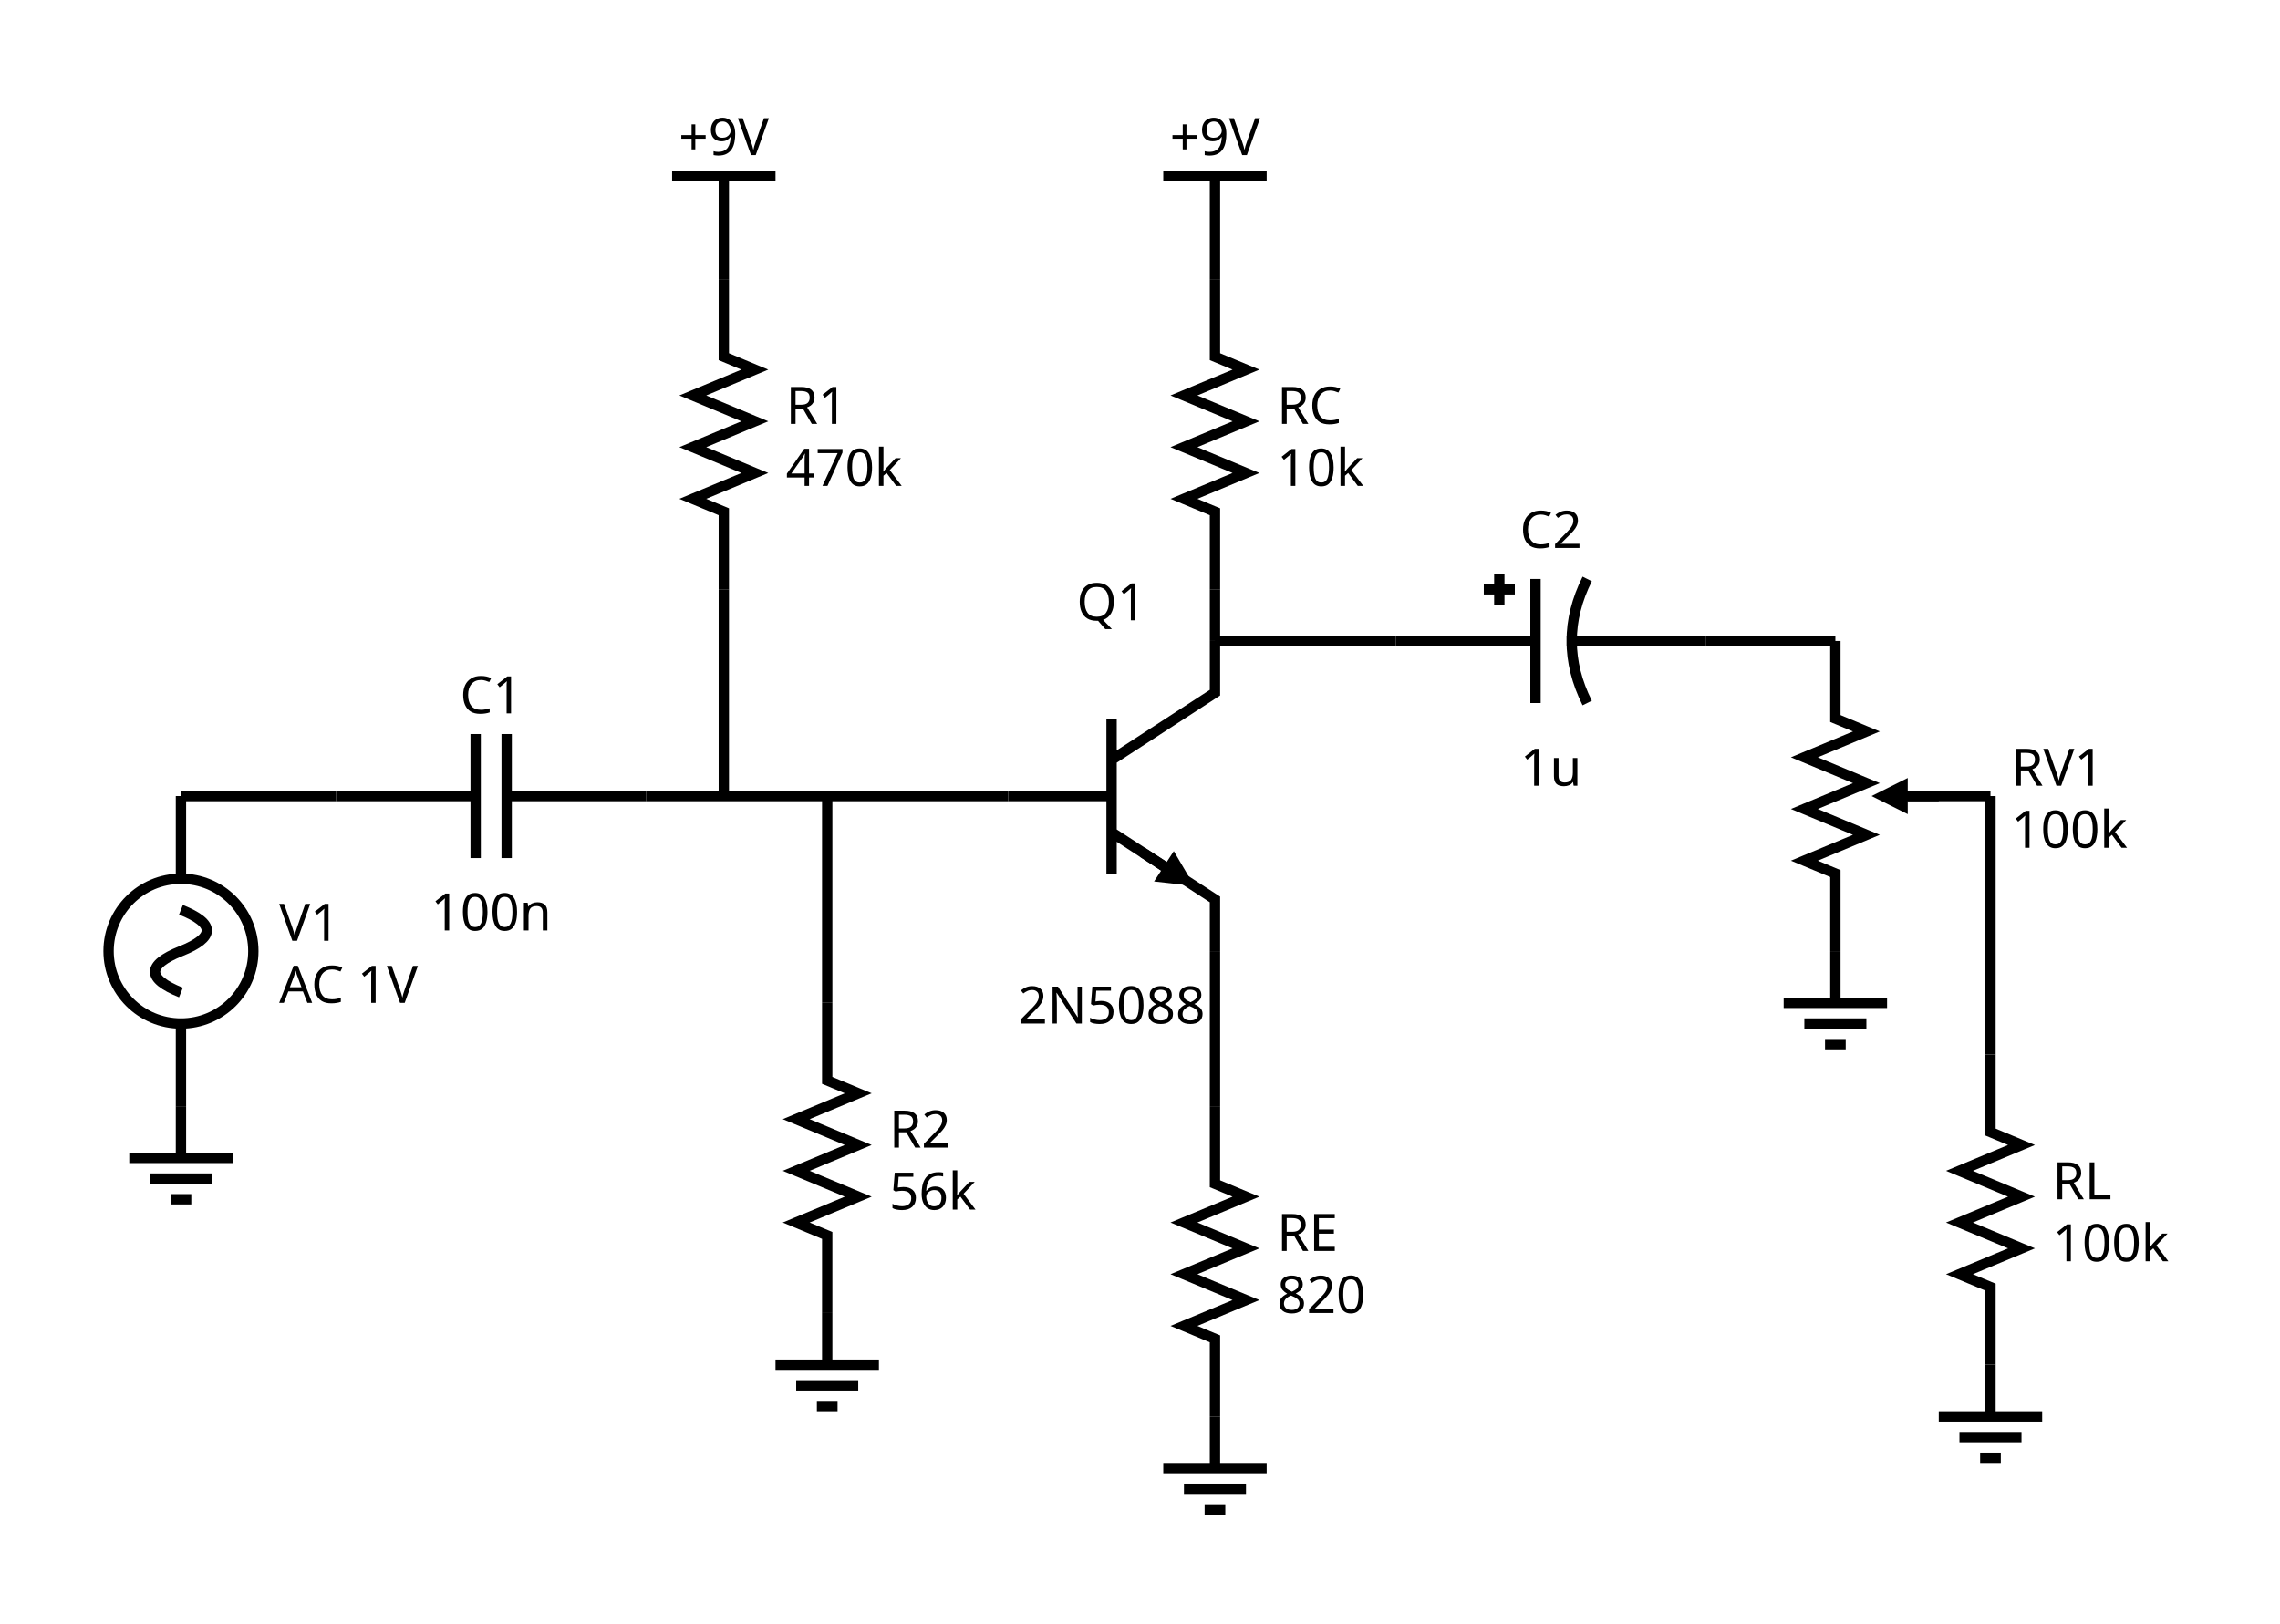
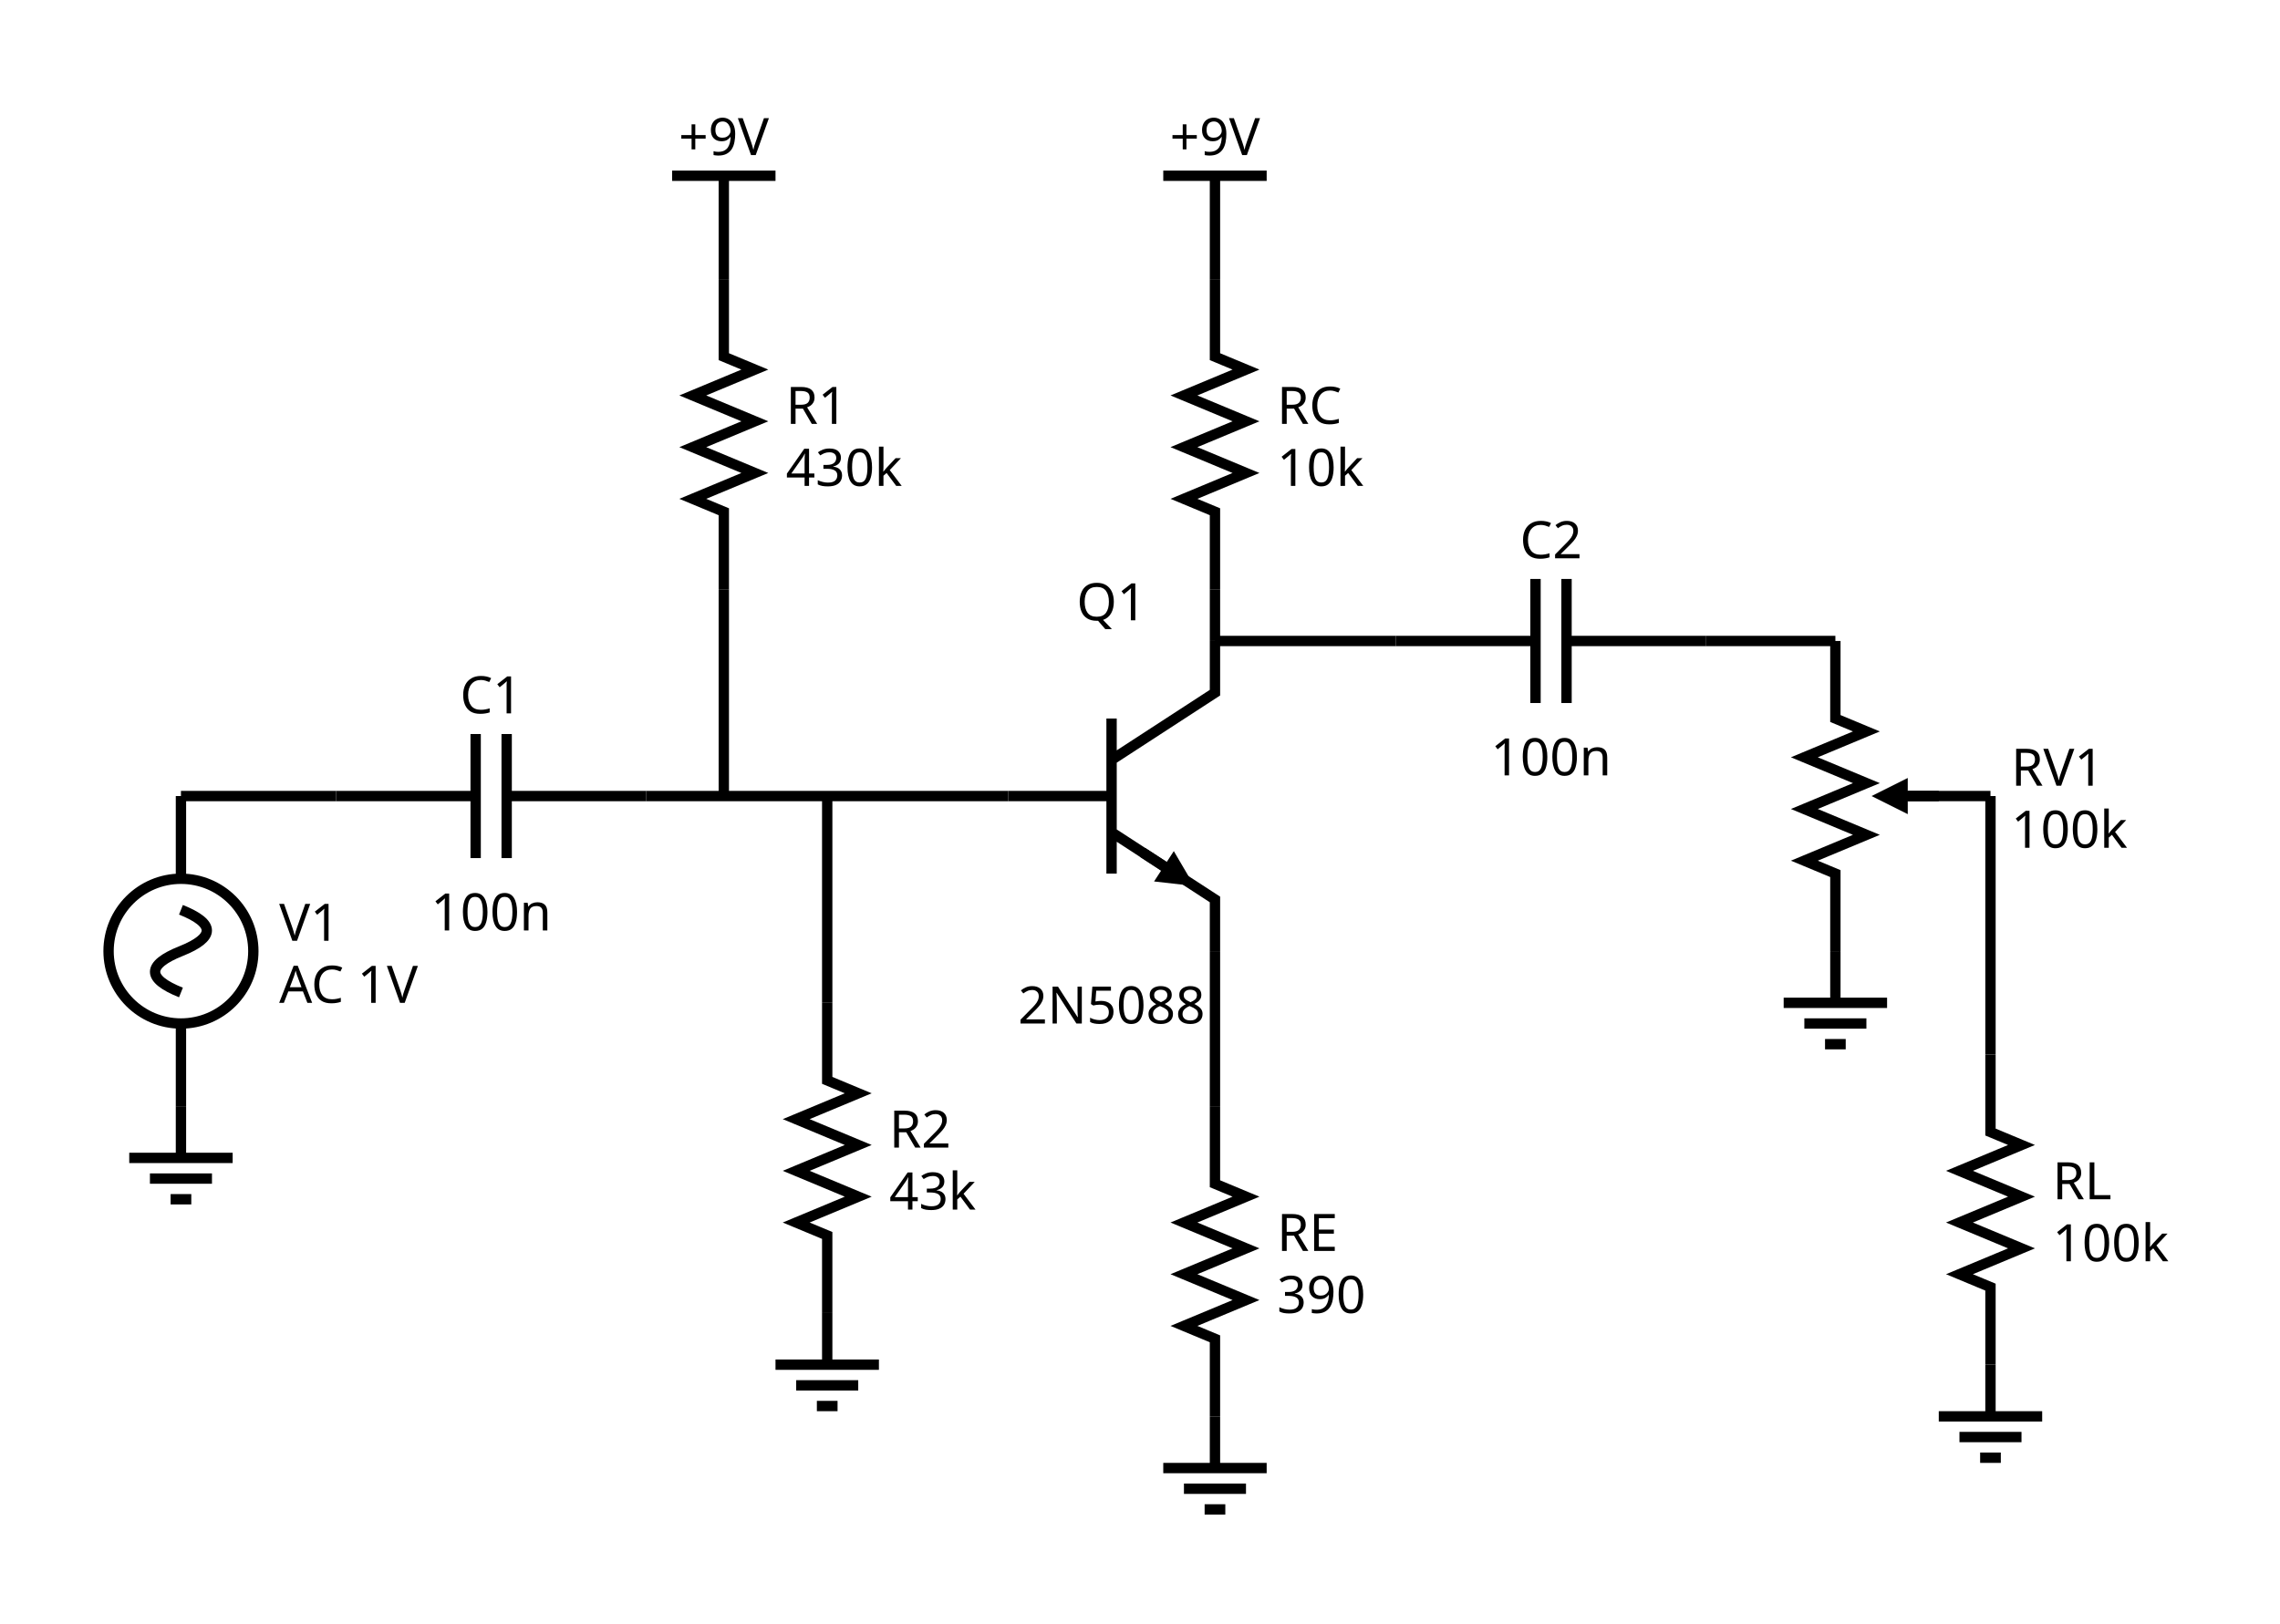
<svg xmlns="http://www.w3.org/2000/svg" viewBox="-35 -14 441 314" fill="none" stroke="currentColor" stroke-width="2">
  <g data-ref="C1" transform="translate(30 140)">
    <path d="M0 0H27M33 0H60M27 -12V12M33 -12V12" />
  </g>
  <g data-ref="C2" transform="translate(235 110)">
-     <path d="M0 0H27M27 -12V12M37 -12Q31 0 37 12M33 0H60M17 -10H23M20 -13V-7" />
+     <path d="M0 0H27M33 0H60M27 -12V12M33 -12V12" />
  </g>
  <g data-ref="Q1" transform="translate(160 140)">
    <path d="M0 0H20M20 -15V15M20 -7L40 -20V-30M20 7L40 20V30" />
    <path d="M26 10.9L30.13 13.59" />
    <path fill="currentColor" stroke="none" d="M36 17.4L28.22 16.52L32.04 10.65Z" />
  </g>
  <g data-ref="R1" transform="translate(105 40) rotate(-270)">
    <path d="M0 0H15L17.5 -6L22.5 6L27.5 -6L32.5 6L37.5 -6L42.5 6L45 0H60" />
  </g>
  <g transform="translate(105 40)">
    <path d="M0 0V-20M-10 -20H10" />
  </g>
  <g data-ref="R2" transform="translate(125 180) rotate(-270)">
    <path d="M0 0H15L17.5 -6L22.5 6L27.5 -6L32.5 6L37.5 -6L42.5 6L45 0H60" />
  </g>
  <g transform="translate(125 240)">
    <path d="M0 0V10M-10 10H10M-6 14H6M-2 18H2" />
  </g>
  <g data-ref="RC" transform="translate(200 40) rotate(-270)">
    <path d="M0 0H15L17.5 -6L22.5 6L27.5 -6L32.5 6L37.5 -6L42.5 6L45 0H60" />
  </g>
  <g data-ref="RE" transform="translate(200 200) rotate(-270)">
    <path d="M0 0H15L17.5 -6L22.5 6L27.5 -6L32.5 6L37.5 -6L42.5 6L45 0H60" />
  </g>
  <g transform="translate(200 260)">
    <path d="M0 0V10M-10 10H10M-6 14H6M-2 18H2" />
  </g>
  <g data-ref="RL" transform="translate(350 190) rotate(-270)">
    <path d="M0 0H15L17.5 -6L22.5 6L27.5 -6L32.5 6L37.5 -6L42.5 6L45 0H60" />
  </g>
  <g transform="translate(350 250)">
    <path d="M0 0V10M-10 10H10M-6 14H6M-2 18H2" />
  </g>
  <g data-ref="RV1" transform="translate(320 110) rotate(-270)">
    <path d="M0 0H15L17.5 -6L22.5 6L27.5 -6L32.5 6L37.5 -6L42.5 6L45 0H60M30 -30V-12" />
    <path d="M30 -20L30 -14" />
    <path fill="currentColor" stroke="none" d="M30 -7L26.5 -14L33.5 -14Z" />
  </g>
  <g transform="translate(320 170)">
    <path d="M0 0V10M-10 10H10M-6 14H6M-2 18H2" />
  </g>
  <g data-ref="V1" transform="translate(0 140) rotate(-270)">
    <path d="M0 0H16M44 0H60M22 0Q26 -10 30 0T38 0" />
    <circle cx="30" cy="0" r="14" />
  </g>
  <g transform="translate(0 200)">
    <path d="M0 0V10M-10 10H10M-6 14H6M-2 18H2" />
  </g>
  <g data-ref="VCC" transform="translate(200 40)">
    <path d="M0 0V-20M-10 -20H10" />
  </g>
  <polyline data-net="in" points="0,140 30,140" />
  <polyline data-net="b" points="90,140 160,140" />
  <polyline data-net="b" points="105,100 105,140" />
  <polyline data-net="b" points="125,140 125,180" />
  <polyline data-net="c" points="200,100 200,110" />
  <polyline data-net="c" points="200,110 235,110" />
  <polyline data-net="e" points="200,170 200,200" />
  <polyline data-net="w" points="295,110 320,110" />
  <polyline data-net="out" points="350,140 350,190" />
  <g fill="currentColor" stroke="none" font-family="sans-serif" font-size="10" text-anchor="middle">
    <text x="60" y="124">C1</text>
    <text x="60" y="166">100n</text>
-     <text x="265" y="92">C2</text>
-     <text x="265" y="138">1u</text>
+     <text x="265" y="94">C2</text>
+     <text x="265" y="136">100n</text>
    <text x="180" y="106">Q1</text>
    <text x="180" y="184">2N5088</text>
    <text x="105" y="16">+9V</text>
    <text x="117" y="68" text-anchor="start">R1</text>
-     <text x="117" y="80" text-anchor="start">470k</text>
+     <text x="117" y="80" text-anchor="start">430k</text>
    <text x="137" y="208" text-anchor="start">R2</text>
-     <text x="137" y="220" text-anchor="start">56k</text>
+     <text x="137" y="220" text-anchor="start">43k</text>
    <text x="212" y="68" text-anchor="start">RC</text>
    <text x="212" y="80" text-anchor="start">10k</text>
    <text x="212" y="228" text-anchor="start">RE</text>
-     <text x="212" y="240" text-anchor="start">820</text>
+     <text x="212" y="240" text-anchor="start">390</text>
    <text x="362" y="218" text-anchor="start">RL</text>
    <text x="362" y="230" text-anchor="start">100k</text>
    <text x="354" y="138" text-anchor="start">RV1</text>
    <text x="354" y="150" text-anchor="start">100k</text>
    <text x="19" y="168" text-anchor="start">V1</text>
    <text x="19" y="180" text-anchor="start">AC 1V</text>
    <text x="200" y="16">+9V</text>
  </g>
</svg>
